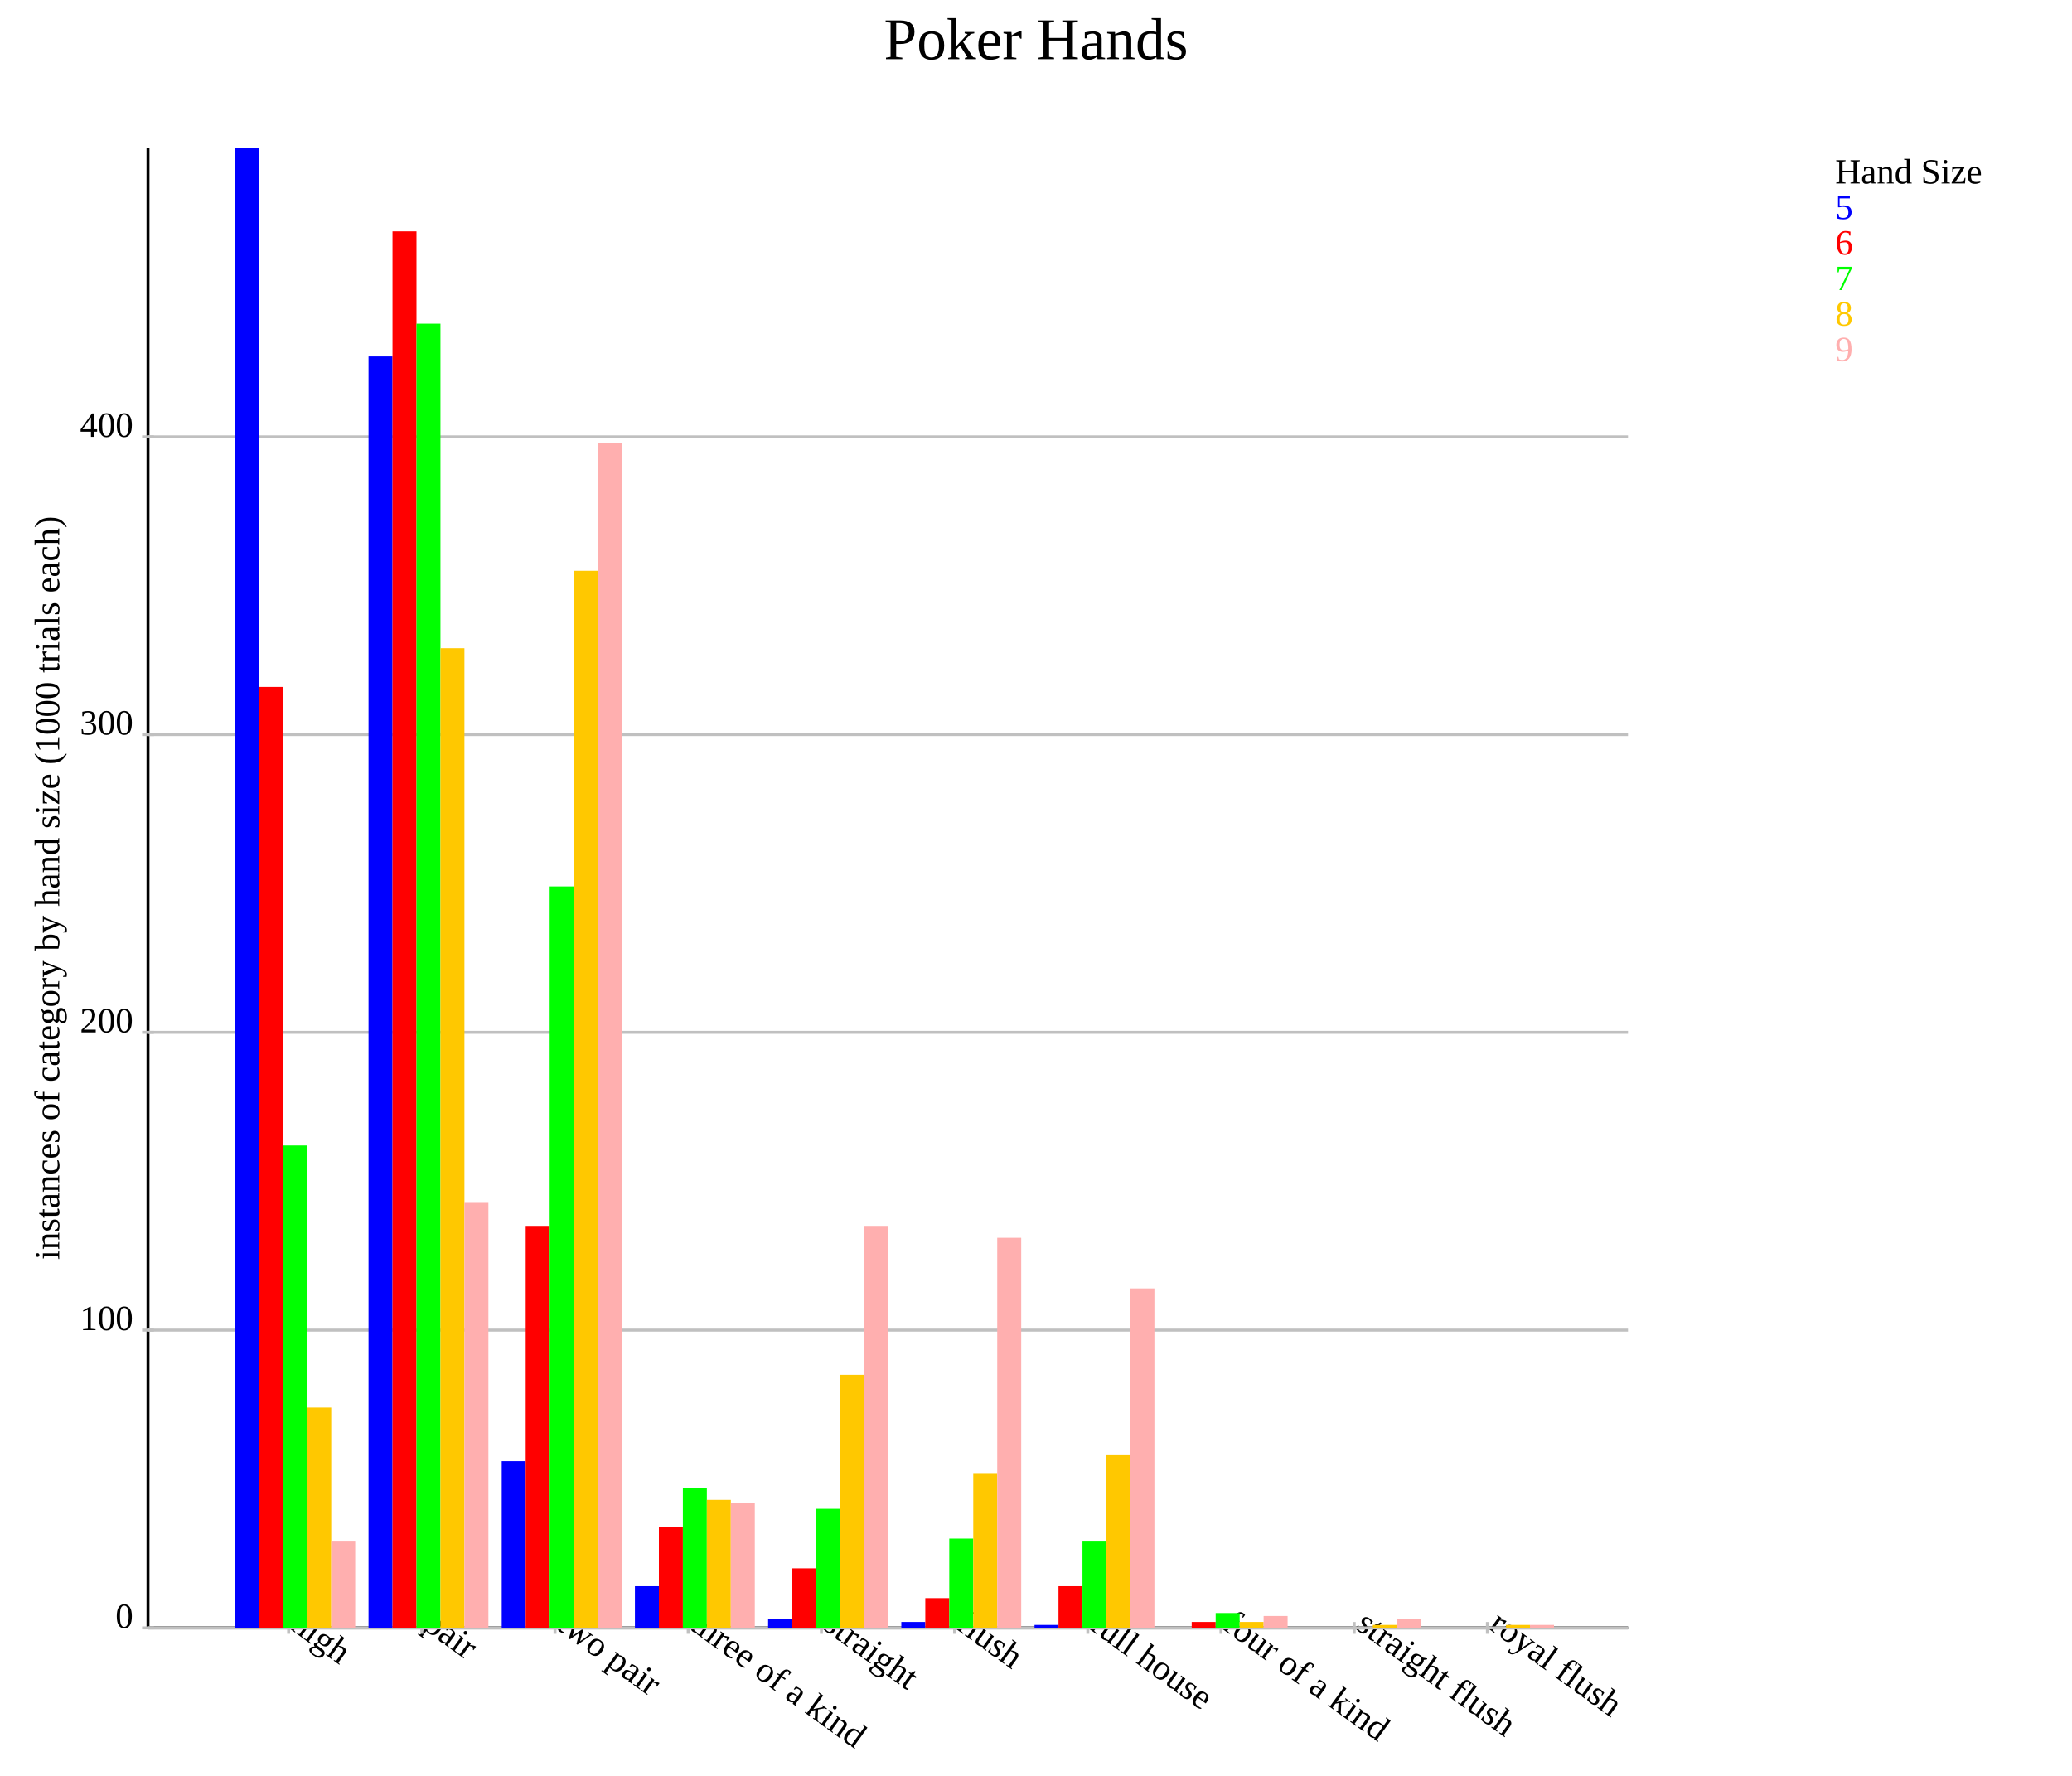
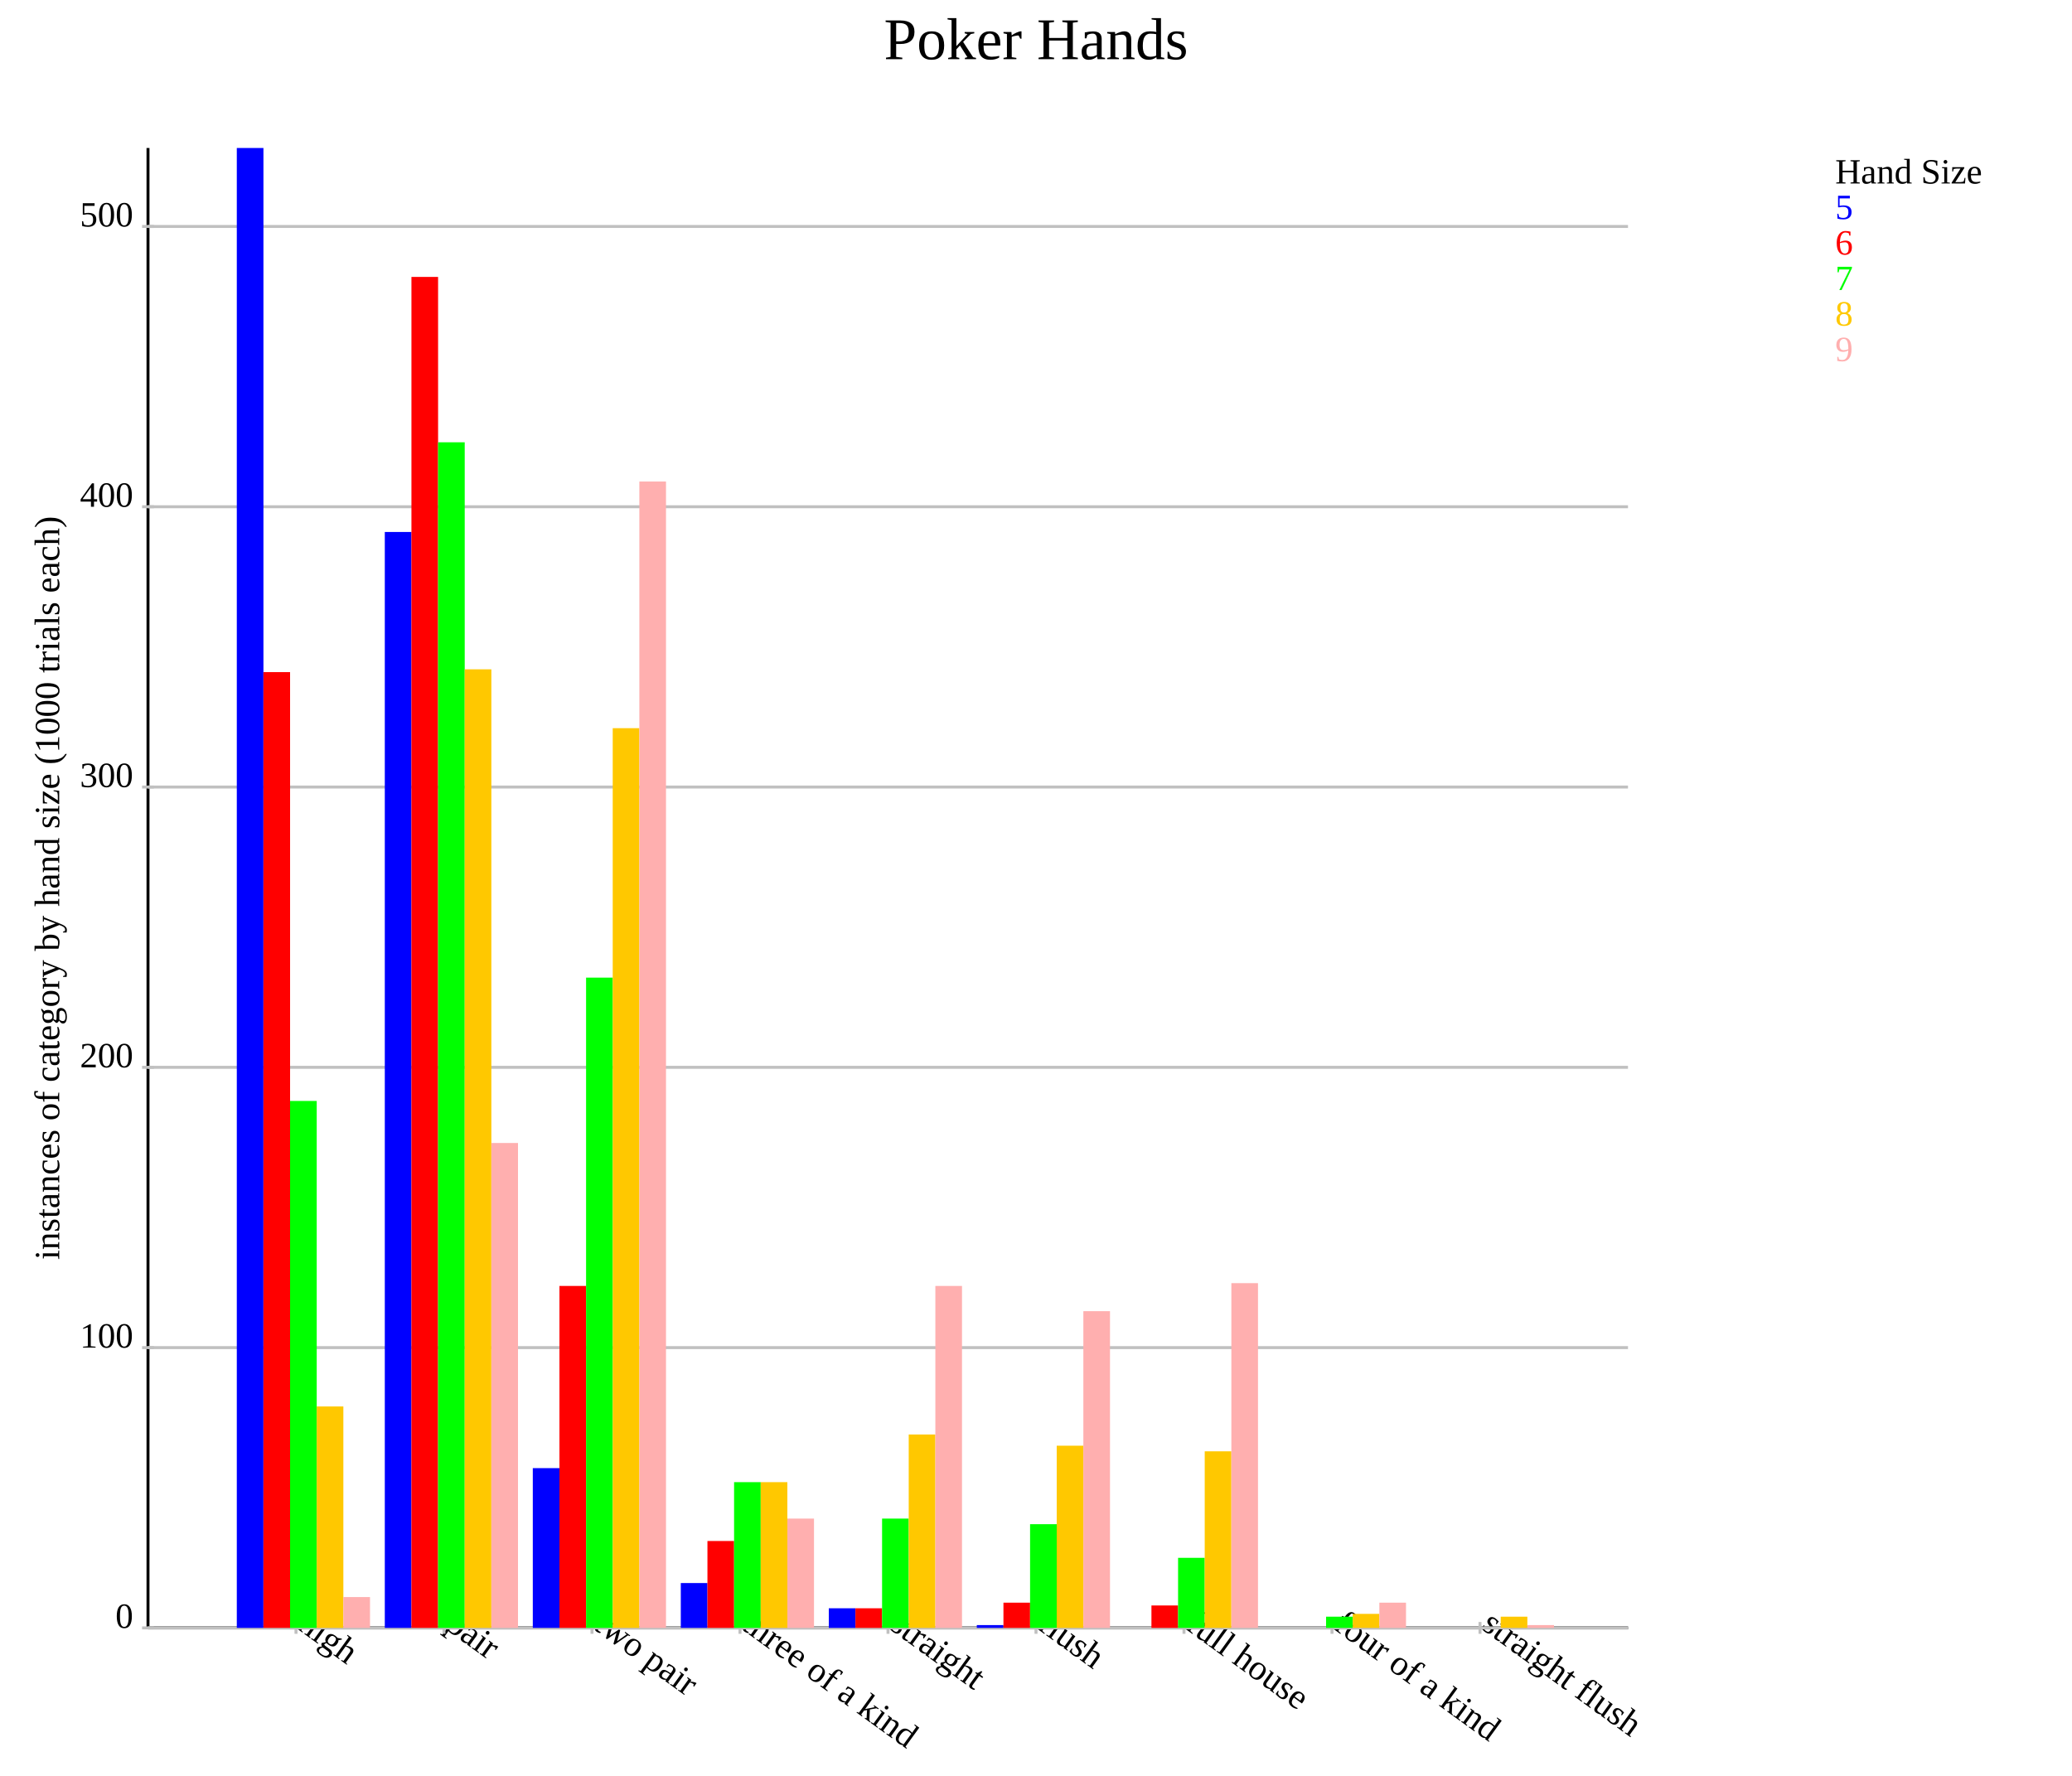
<svg xmlns="http://www.w3.org/2000/svg" version="1.1" width="700.0" height="600.0">
  <line x1="50.0" y1="550.0" x2="550.0" y2="550.0" stroke="rgb(0,0,0)" stroke-width="1" />
  <line x1="50.0" y1="550.0" x2="50.0" y2="50.0" stroke="rgb(0,0,0)" stroke-width="1" />
-   <text text-anchor="start" alignment-baseline="hanging" x="97.5" y="550.0" transform="rotate(36.0,97.5,550.0)" fill="rgb(0,0,0)" font-size="12.0">high</text>
-   <line x1="97.5" y1="548.0" x2="97.5" y2="552.0" stroke="rgb(192,192,192)" stroke-width="1" />
-   <text text-anchor="start" alignment-baseline="hanging" x="142.5" y="550.0" transform="rotate(36.0,142.5,550.0)" fill="rgb(0,0,0)" font-size="12.0">pair</text>
-   <line x1="142.5" y1="548.0" x2="142.5" y2="552.0" stroke="rgb(192,192,192)" stroke-width="1" />
-   <text text-anchor="start" alignment-baseline="hanging" x="187.5" y="550.0" transform="rotate(36.0,187.5,550.0)" fill="rgb(0,0,0)" font-size="12.0">two pair</text>
-   <line x1="187.5" y1="548.0" x2="187.5" y2="552.0" stroke="rgb(192,192,192)" stroke-width="1" />
-   <text text-anchor="start" alignment-baseline="hanging" x="232.5" y="550.0" transform="rotate(36.0,232.5,550.0)" fill="rgb(0,0,0)" font-size="12.0">three of a kind</text>
-   <line x1="232.5" y1="548.0" x2="232.5" y2="552.0" stroke="rgb(192,192,192)" stroke-width="1" />
-   <text text-anchor="start" alignment-baseline="hanging" x="277.5" y="550.0" transform="rotate(36.0,277.5,550.0)" fill="rgb(0,0,0)" font-size="12.0">straight</text>
-   <line x1="277.5" y1="548.0" x2="277.5" y2="552.0" stroke="rgb(192,192,192)" stroke-width="1" />
-   <text text-anchor="start" alignment-baseline="hanging" x="322.5" y="550.0" transform="rotate(36.0,322.5,550.0)" fill="rgb(0,0,0)" font-size="12.0">flush</text>
-   <line x1="322.5" y1="548.0" x2="322.5" y2="552.0" stroke="rgb(192,192,192)" stroke-width="1" />
-   <text text-anchor="start" alignment-baseline="hanging" x="367.5" y="550.0" transform="rotate(36.0,367.5,550.0)" fill="rgb(0,0,0)" font-size="12.0">full house</text>
-   <line x1="367.5" y1="548.0" x2="367.5" y2="552.0" stroke="rgb(192,192,192)" stroke-width="1" />
-   <text text-anchor="start" alignment-baseline="hanging" x="412.5" y="550.0" transform="rotate(36.0,412.5,550.0)" fill="rgb(0,0,0)" font-size="12.0">four of a kind</text>
-   <line x1="412.5" y1="548.0" x2="412.5" y2="552.0" stroke="rgb(192,192,192)" stroke-width="1" />
-   <text text-anchor="start" alignment-baseline="hanging" x="457.5" y="550.0" transform="rotate(36.0,457.5,550.0)" fill="rgb(0,0,0)" font-size="12.0">straight flush</text>
-   <line x1="457.5" y1="548.0" x2="457.5" y2="552.0" stroke="rgb(192,192,192)" stroke-width="1" />
-   <text text-anchor="start" alignment-baseline="hanging" x="502.5" y="550.0" transform="rotate(36.0,502.5,550.0)" fill="rgb(0,0,0)" font-size="12.0">royal flush</text>
-   <line x1="502.5" y1="548.0" x2="502.5" y2="552.0" stroke="rgb(192,192,192)" stroke-width="1" />
+   <text text-anchor="start" alignment-baseline="hanging" x="100.0" y="550.0" transform="rotate(36.0,100.0,550.0)" fill="rgb(0,0,0)" font-size="12.0">high</text>
+   <line x1="100.0" y1="548.0" x2="100.0" y2="552.0" stroke="rgb(192,192,192)" stroke-width="1" />
+   <text text-anchor="start" alignment-baseline="hanging" x="150.0" y="550.0" transform="rotate(36.0,150.0,550.0)" fill="rgb(0,0,0)" font-size="12.0">pair</text>
+   <line x1="150.0" y1="548.0" x2="150.0" y2="552.0" stroke="rgb(192,192,192)" stroke-width="1" />
+   <text text-anchor="start" alignment-baseline="hanging" x="200.0" y="550.0" transform="rotate(36.0,200.0,550.0)" fill="rgb(0,0,0)" font-size="12.0">two pair</text>
+   <line x1="200.0" y1="548.0" x2="200.0" y2="552.0" stroke="rgb(192,192,192)" stroke-width="1" />
+   <text text-anchor="start" alignment-baseline="hanging" x="250.0" y="550.0" transform="rotate(36.0,250.0,550.0)" fill="rgb(0,0,0)" font-size="12.0">three of a kind</text>
+   <line x1="250.0" y1="548.0" x2="250.0" y2="552.0" stroke="rgb(192,192,192)" stroke-width="1" />
+   <text text-anchor="start" alignment-baseline="hanging" x="300.0" y="550.0" transform="rotate(36.0,300.0,550.0)" fill="rgb(0,0,0)" font-size="12.0">straight</text>
+   <line x1="300.0" y1="548.0" x2="300.0" y2="552.0" stroke="rgb(192,192,192)" stroke-width="1" />
+   <text text-anchor="start" alignment-baseline="hanging" x="350" y="550.0" transform="rotate(36.0,350,550.0)" fill="rgb(0,0,0)" font-size="12.0">flush</text>
+   <line x1="350" y1="548.0" x2="350" y2="552.0" stroke="rgb(192,192,192)" stroke-width="1" />
+   <text text-anchor="start" alignment-baseline="hanging" x="400" y="550.0" transform="rotate(36.0,400,550.0)" fill="rgb(0,0,0)" font-size="12.0">full house</text>
+   <line x1="400" y1="548.0" x2="400" y2="552.0" stroke="rgb(192,192,192)" stroke-width="1" />
+   <text text-anchor="start" alignment-baseline="hanging" x="450.0" y="550.0" transform="rotate(36.0,450.0,550.0)" fill="rgb(0,0,0)" font-size="12.0">four of a kind</text>
+   <line x1="450.0" y1="548.0" x2="450.0" y2="552.0" stroke="rgb(192,192,192)" stroke-width="1" />
+   <text text-anchor="start" alignment-baseline="hanging" x="500" y="550.0" transform="rotate(36.0,500,550.0)" fill="rgb(0,0,0)" font-size="12.0">straight flush</text>
+   <line x1="500" y1="548.0" x2="500" y2="552.0" stroke="rgb(192,192,192)" stroke-width="1" />
  <line x1="50.0" y1="550.0" x2="550.0" y2="550.0" stroke="rgb(192,192,192)" stroke-width="1" />
  <text text-anchor="end" alignment-baseline="middle" x="45.0" y="550.0" font-size="12.0">0</text>
  <line x1="48.0" y1="550.0" x2="52.0" y2="550.0" stroke="rgb(192,192,192)" stroke-width="1" />
-   <line x1="50.0" y1="449.396" x2="550.0" y2="449.396" stroke="rgb(192,192,192)" stroke-width="1" />
-   <text text-anchor="end" alignment-baseline="middle" x="45.0" y="449.396" font-size="12.0">100</text>
-   <line x1="48.0" y1="449.396" x2="52.0" y2="449.396" stroke="rgb(192,192,192)" stroke-width="1" />
-   <line x1="50.0" y1="348.793" x2="550.0" y2="348.793" stroke="rgb(192,192,192)" stroke-width="1" />
-   <text text-anchor="end" alignment-baseline="middle" x="45.0" y="348.793" font-size="12.0">200</text>
-   <line x1="48.0" y1="348.793" x2="52.0" y2="348.793" stroke="rgb(192,192,192)" stroke-width="1" />
-   <line x1="50.0" y1="248.189" x2="550.0" y2="248.189" stroke="rgb(192,192,192)" stroke-width="1" />
-   <text text-anchor="end" alignment-baseline="middle" x="45.0" y="248.189" font-size="12.0">300</text>
-   <line x1="48.0" y1="248.189" x2="52.0" y2="248.189" stroke="rgb(192,192,192)" stroke-width="1" />
-   <line x1="50.0" y1="147.586" x2="550.0" y2="147.586" stroke="rgb(192,192,192)" stroke-width="1" />
-   <text text-anchor="end" alignment-baseline="middle" x="45.0" y="147.586" font-size="12.0">400</text>
-   <line x1="48.0" y1="147.586" x2="52.0" y2="147.586" stroke="rgb(192,192,192)" stroke-width="1" />
-   <rect x="79.5" y="50.0" width="8.1" height="500.0" fill="rgb(0,0,255)" stroke-width="1" />
-   <rect x="124.5" y="120.423" width="8.1" height="429.577" fill="rgb(0,0,255)" stroke-width="1" />
-   <rect x="169.5" y="493.662" width="8.1" height="56.338" fill="rgb(0,0,255)" stroke-width="1" />
-   <rect x="214.5" y="535.915" width="8.1" height="14.085" fill="rgb(0,0,255)" stroke-width="1" />
-   <rect x="259.5" y="546.982" width="8.1" height="3.018" fill="rgb(0,0,255)" stroke-width="1" />
-   <rect x="304.5" y="547.988" width="8.1" height="2.012" fill="rgb(0,0,255)" stroke-width="1" />
-   <rect x="349.5" y="548.994" width="8.1" height="1.006" fill="rgb(0,0,255)" stroke-width="1" />
-   <rect x="394.5" y="550.0" width="8.1" height="0.0" fill="rgb(0,0,255)" stroke-width="1" />
-   <rect x="439.5" y="550.0" width="8.1" height="0.0" fill="rgb(0,0,255)" stroke-width="1" />
-   <rect x="484.5" y="550.0" width="8.1" height="0.0" fill="rgb(0,0,255)" stroke-width="1" />
-   <rect x="87.6" y="232.093" width="8.1" height="317.907" fill="rgb(255,0,0)" stroke-width="1" />
-   <rect x="132.6" y="78.169" width="8.1" height="471.831" fill="rgb(255,0,0)" stroke-width="1" />
-   <rect x="177.6" y="414.185" width="8.1" height="135.815" fill="rgb(255,0,0)" stroke-width="1" />
-   <rect x="222.6" y="515.795" width="8.1" height="34.205" fill="rgb(255,0,0)" stroke-width="1" />
-   <rect x="267.6" y="529.879" width="8.1" height="20.121" fill="rgb(255,0,0)" stroke-width="1" />
-   <rect x="312.6" y="539.94" width="8.1" height="10.06" fill="rgb(255,0,0)" stroke-width="1" />
-   <rect x="357.6" y="535.915" width="8.1" height="14.085" fill="rgb(255,0,0)" stroke-width="1" />
-   <rect x="402.6" y="547.988" width="8.1" height="2.012" fill="rgb(255,0,0)" stroke-width="1" />
-   <rect x="447.6" y="550.0" width="8.1" height="0.0" fill="rgb(255,0,0)" stroke-width="1" />
-   <rect x="492.6" y="550.0" width="8.1" height="0.0" fill="rgb(255,0,0)" stroke-width="1" />
-   <rect x="95.7" y="387.022" width="8.1" height="162.978" fill="rgb(0,255,0)" stroke-width="1" />
-   <rect x="140.7" y="109.356" width="8.1" height="440.644" fill="rgb(0,255,0)" stroke-width="1" />
-   <rect x="185.7" y="299.497" width="8.1" height="250.503" fill="rgb(0,255,0)" stroke-width="1" />
-   <rect x="230.7" y="502.716" width="8.1" height="47.284" fill="rgb(0,255,0)" stroke-width="1" />
-   <rect x="275.7" y="509.759" width="8.1" height="40.241" fill="rgb(0,255,0)" stroke-width="1" />
-   <rect x="320.7" y="519.819" width="8.1" height="30.181" fill="rgb(0,255,0)" stroke-width="1" />
-   <rect x="365.7" y="520.825" width="8.1" height="29.175" fill="rgb(0,255,0)" stroke-width="1" />
-   <rect x="410.7" y="544.97" width="8.1" height="5.03" fill="rgb(0,255,0)" stroke-width="1" />
-   <rect x="455.7" y="550.0" width="8.1" height="0.0" fill="rgb(0,255,0)" stroke-width="1" />
-   <rect x="500.7" y="550.0" width="8.1" height="0.0" fill="rgb(0,255,0)" stroke-width="1" />
-   <rect x="103.8" y="475.553" width="8.1" height="74.447" fill="rgb(255,200,0)" stroke-width="1" />
-   <rect x="148.8" y="219.014" width="8.1" height="330.986" fill="rgb(255,200,0)" stroke-width="1" />
-   <rect x="193.8" y="192.857" width="8.1" height="357.143" fill="rgb(255,200,0)" stroke-width="1" />
-   <rect x="238.8" y="506.74" width="8.1" height="43.26" fill="rgb(255,200,0)" stroke-width="1" />
-   <rect x="283.8" y="464.487" width="8.1" height="85.513" fill="rgb(255,200,0)" stroke-width="1" />
-   <rect x="328.8" y="497.686" width="8.1" height="52.314" fill="rgb(255,200,0)" stroke-width="1" />
-   <rect x="373.8" y="491.65" width="8.1" height="58.35" fill="rgb(255,200,0)" stroke-width="1" />
-   <rect x="418.8" y="547.988" width="8.1" height="2.012" fill="rgb(255,200,0)" stroke-width="1" />
-   <rect x="463.8" y="548.994" width="8.1" height="1.006" fill="rgb(255,200,0)" stroke-width="1" />
-   <rect x="508.8" y="548.994" width="8.1" height="1.006" fill="rgb(255,200,0)" stroke-width="1" />
-   <rect x="111.9" y="520.825" width="8.1" height="29.175" fill="rgb(255,175,175)" stroke-width="1" />
-   <rect x="156.9" y="406.137" width="8.1" height="143.863" fill="rgb(255,175,175)" stroke-width="1" />
-   <rect x="201.9" y="149.598" width="8.1" height="400.402" fill="rgb(255,175,175)" stroke-width="1" />
-   <rect x="246.9" y="507.746" width="8.1" height="42.254" fill="rgb(255,175,175)" stroke-width="1" />
-   <rect x="291.9" y="414.185" width="8.1" height="135.815" fill="rgb(255,175,175)" stroke-width="1" />
-   <rect x="336.9" y="418.209" width="8.1" height="131.791" fill="rgb(255,175,175)" stroke-width="1" />
-   <rect x="381.9" y="435.312" width="8.1" height="114.688" fill="rgb(255,175,175)" stroke-width="1" />
-   <rect x="426.9" y="545.976" width="8.1" height="4.024" fill="rgb(255,175,175)" stroke-width="1" />
-   <rect x="471.9" y="546.982" width="8.1" height="3.018" fill="rgb(255,175,175)" stroke-width="1" />
-   <rect x="516.9" y="548.994" width="8.1" height="1.006" fill="rgb(255,175,175)" stroke-width="1" />
+   <line x1="50.0" y1="455.303" x2="550.0" y2="455.303" stroke="rgb(192,192,192)" stroke-width="1" />
+   <text text-anchor="end" alignment-baseline="middle" x="45.0" y="455.303" font-size="12.0">100</text>
+   <line x1="48.0" y1="455.303" x2="52.0" y2="455.303" stroke="rgb(192,192,192)" stroke-width="1" />
+   <line x1="50.0" y1="360.606" x2="550.0" y2="360.606" stroke="rgb(192,192,192)" stroke-width="1" />
+   <text text-anchor="end" alignment-baseline="middle" x="45.0" y="360.606" font-size="12.0">200</text>
+   <line x1="48.0" y1="360.606" x2="52.0" y2="360.606" stroke="rgb(192,192,192)" stroke-width="1" />
+   <line x1="50.0" y1="265.909" x2="550.0" y2="265.909" stroke="rgb(192,192,192)" stroke-width="1" />
+   <text text-anchor="end" alignment-baseline="middle" x="45.0" y="265.909" font-size="12.0">300</text>
+   <line x1="48.0" y1="265.909" x2="52.0" y2="265.909" stroke="rgb(192,192,192)" stroke-width="1" />
+   <line x1="50.0" y1="171.212" x2="550.0" y2="171.212" stroke="rgb(192,192,192)" stroke-width="1" />
+   <text text-anchor="end" alignment-baseline="middle" x="45.0" y="171.212" font-size="12.0">400</text>
+   <line x1="48.0" y1="171.212" x2="52.0" y2="171.212" stroke="rgb(192,192,192)" stroke-width="1" />
+   <line x1="50.0" y1="76.515" x2="550.0" y2="76.515" stroke="rgb(192,192,192)" stroke-width="1" />
+   <text text-anchor="end" alignment-baseline="middle" x="45.0" y="76.515" font-size="12.0">500</text>
+   <line x1="48.0" y1="76.515" x2="52.0" y2="76.515" stroke="rgb(192,192,192)" stroke-width="1" />
+   <rect x="80.0" y="50.0" width="9.0" height="500.0" fill="rgb(0,0,255)" stroke-width="1" />
+   <rect x="130.0" y="179.735" width="9.0" height="370.265" fill="rgb(0,0,255)" stroke-width="1" />
+   <rect x="180.0" y="496.023" width="9.0" height="53.977" fill="rgb(0,0,255)" stroke-width="1" />
+   <rect x="230" y="534.848" width="9.0" height="15.152" fill="rgb(0,0,255)" stroke-width="1" />
+   <rect x="280.0" y="543.371" width="9.0" height="6.629" fill="rgb(0,0,255)" stroke-width="1" />
+   <rect x="330.0" y="549.053" width="9" height="0.947" fill="rgb(0,0,255)" stroke-width="1" />
+   <rect x="380" y="550.0" width="9.0" height="0.0" fill="rgb(0,0,255)" stroke-width="1" />
+   <rect x="430.0" y="550.0" width="9.0" height="0.0" fill="rgb(0,0,255)" stroke-width="1" />
+   <rect x="480" y="550.0" width="9.0" height="0.0" fill="rgb(0,0,255)" stroke-width="1" />
+   <rect x="89.0" y="227.083" width="9.0" height="322.917" fill="rgb(255,0,0)" stroke-width="1" />
+   <rect x="139.0" y="93.561" width="9.0" height="456.439" fill="rgb(255,0,0)" stroke-width="1" />
+   <rect x="189.0" y="434.47" width="9" height="115.53" fill="rgb(255,0,0)" stroke-width="1" />
+   <rect x="239" y="520.644" width="9.0" height="29.356" fill="rgb(255,0,0)" stroke-width="1" />
+   <rect x="289.0" y="543.371" width="9.0" height="6.629" fill="rgb(255,0,0)" stroke-width="1" />
+   <rect x="339" y="541.477" width="9.0" height="8.523" fill="rgb(255,0,0)" stroke-width="1" />
+   <rect x="389" y="542.424" width="9" height="7.576" fill="rgb(255,0,0)" stroke-width="1" />
+   <rect x="439.0" y="550.0" width="9.0" height="0.0" fill="rgb(255,0,0)" stroke-width="1" />
+   <rect x="489" y="550.0" width="9.0" height="0.0" fill="rgb(255,0,0)" stroke-width="1" />
+   <rect x="98.0" y="371.97" width="9.0" height="178.03" fill="rgb(0,255,0)" stroke-width="1" />
+   <rect x="148.0" y="149.432" width="9.0" height="400.568" fill="rgb(0,255,0)" stroke-width="1" />
+   <rect x="198" y="330.303" width="9.0" height="219.697" fill="rgb(0,255,0)" stroke-width="1" />
+   <rect x="248.0" y="500.758" width="9.0" height="49.242" fill="rgb(0,255,0)" stroke-width="1" />
+   <rect x="298.0" y="513.068" width="9.0" height="36.932" fill="rgb(0,255,0)" stroke-width="1" />
+   <rect x="348" y="514.962" width="9.0" height="35.038" fill="rgb(0,255,0)" stroke-width="1" />
+   <rect x="398" y="526.326" width="9.0" height="23.674" fill="rgb(0,255,0)" stroke-width="1" />
+   <rect x="448.0" y="546.212" width="9.0" height="3.788" fill="rgb(0,255,0)" stroke-width="1" />
+   <rect x="498" y="550.0" width="9.0" height="0.0" fill="rgb(0,255,0)" stroke-width="1" />
+   <rect x="107.0" y="475.189" width="9.0" height="74.811" fill="rgb(255,200,0)" stroke-width="1" />
+   <rect x="157.0" y="226.136" width="9.0" height="323.864" fill="rgb(255,200,0)" stroke-width="1" />
+   <rect x="207.0" y="246.023" width="9.0" height="303.977" fill="rgb(255,200,0)" stroke-width="1" />
+   <rect x="257.0" y="500.758" width="9.0" height="49.242" fill="rgb(255,200,0)" stroke-width="1" />
+   <rect x="307.0" y="484.659" width="9.0" height="65.341" fill="rgb(255,200,0)" stroke-width="1" />
+   <rect x="357" y="488.447" width="9.0" height="61.553" fill="rgb(255,200,0)" stroke-width="1" />
+   <rect x="407" y="490.341" width="9.0" height="59.659" fill="rgb(255,200,0)" stroke-width="1" />
+   <rect x="457.0" y="545.265" width="9" height="4.735" fill="rgb(255,200,0)" stroke-width="1" />
+   <rect x="507" y="546.212" width="9" height="3.788" fill="rgb(255,200,0)" stroke-width="1" />
+   <rect x="116.0" y="539.583" width="9" height="10.417" fill="rgb(255,175,175)" stroke-width="1" />
+   <rect x="166.0" y="386.174" width="9.0" height="163.826" fill="rgb(255,175,175)" stroke-width="1" />
+   <rect x="216.0" y="162.689" width="9" height="387.311" fill="rgb(255,175,175)" stroke-width="1" />
+   <rect x="266.0" y="513.068" width="9.0" height="36.932" fill="rgb(255,175,175)" stroke-width="1" />
+   <rect x="316.0" y="434.47" width="9.0" height="115.53" fill="rgb(255,175,175)" stroke-width="1" />
+   <rect x="366" y="442.992" width="9.0" height="107.008" fill="rgb(255,175,175)" stroke-width="1" />
+   <rect x="416" y="433.523" width="9.0" height="116.477" fill="rgb(255,175,175)" stroke-width="1" />
+   <rect x="466" y="541.477" width="9.0" height="8.523" fill="rgb(255,175,175)" stroke-width="1" />
+   <rect x="516.0" y="549.053" width="9" height="0.947" fill="rgb(255,175,175)" stroke-width="1" />
  <text x="620" y="62" font-size="12">Hand Size</text>
  <text x="620" y="74" fill="rgb(0,0,255)" font-size="12">5</text>
  <text x="620" y="86" fill="rgb(255,0,0)" font-size="12">6</text>
  <text x="620" y="98" fill="rgb(0,255,0)" font-size="12">7</text>
  <text x="620" y="110" fill="rgb(255,200,0)" font-size="12">8</text>
  <text x="620" y="122" fill="rgb(255,175,175)" font-size="12">9</text>
  <text text-anchor="middle" x="350.0" y="20.0" fill="rgb(0,0,0)" font-size="20.0">Poker Hands</text>
  <text text-anchor="middle" x="20.0" y="300.0" transform="rotate(-90.0 20.0 300.0)" fill="rgb(0,0,0)" font-size="12.0">instances of category by hand size (1000 trials each)</text>Sorry, your browser does not support inline SVG.</svg>
